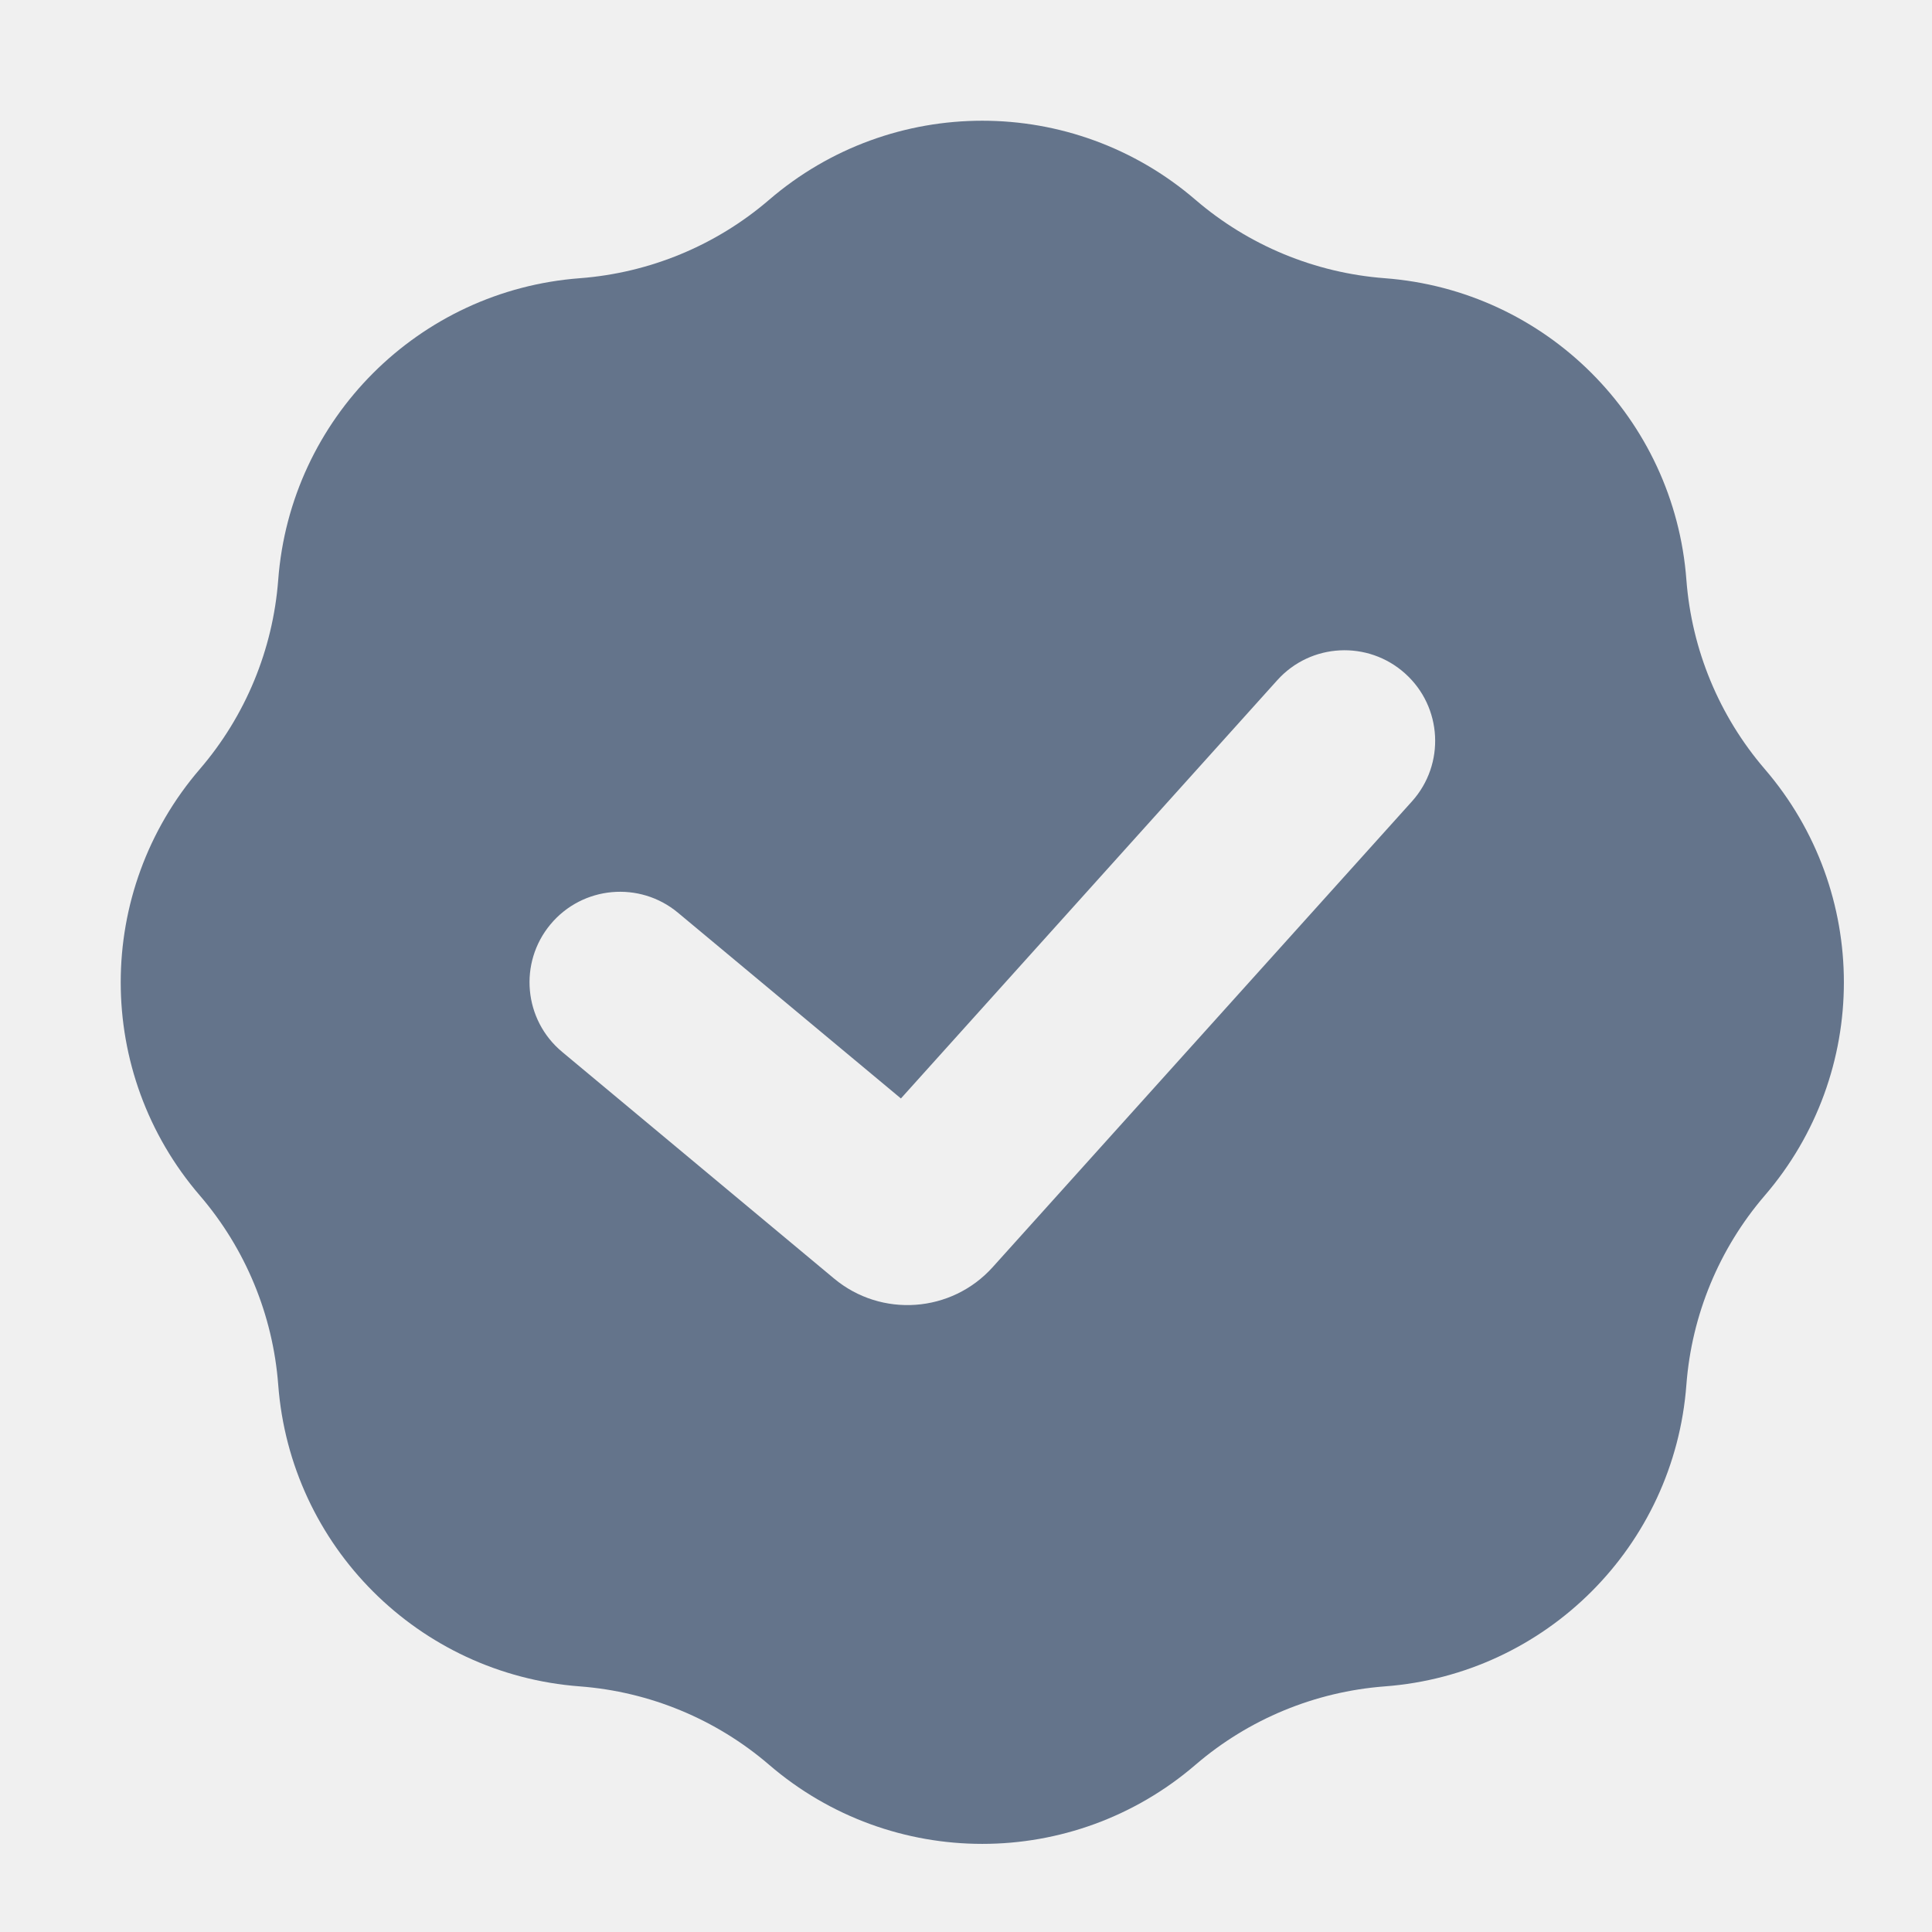
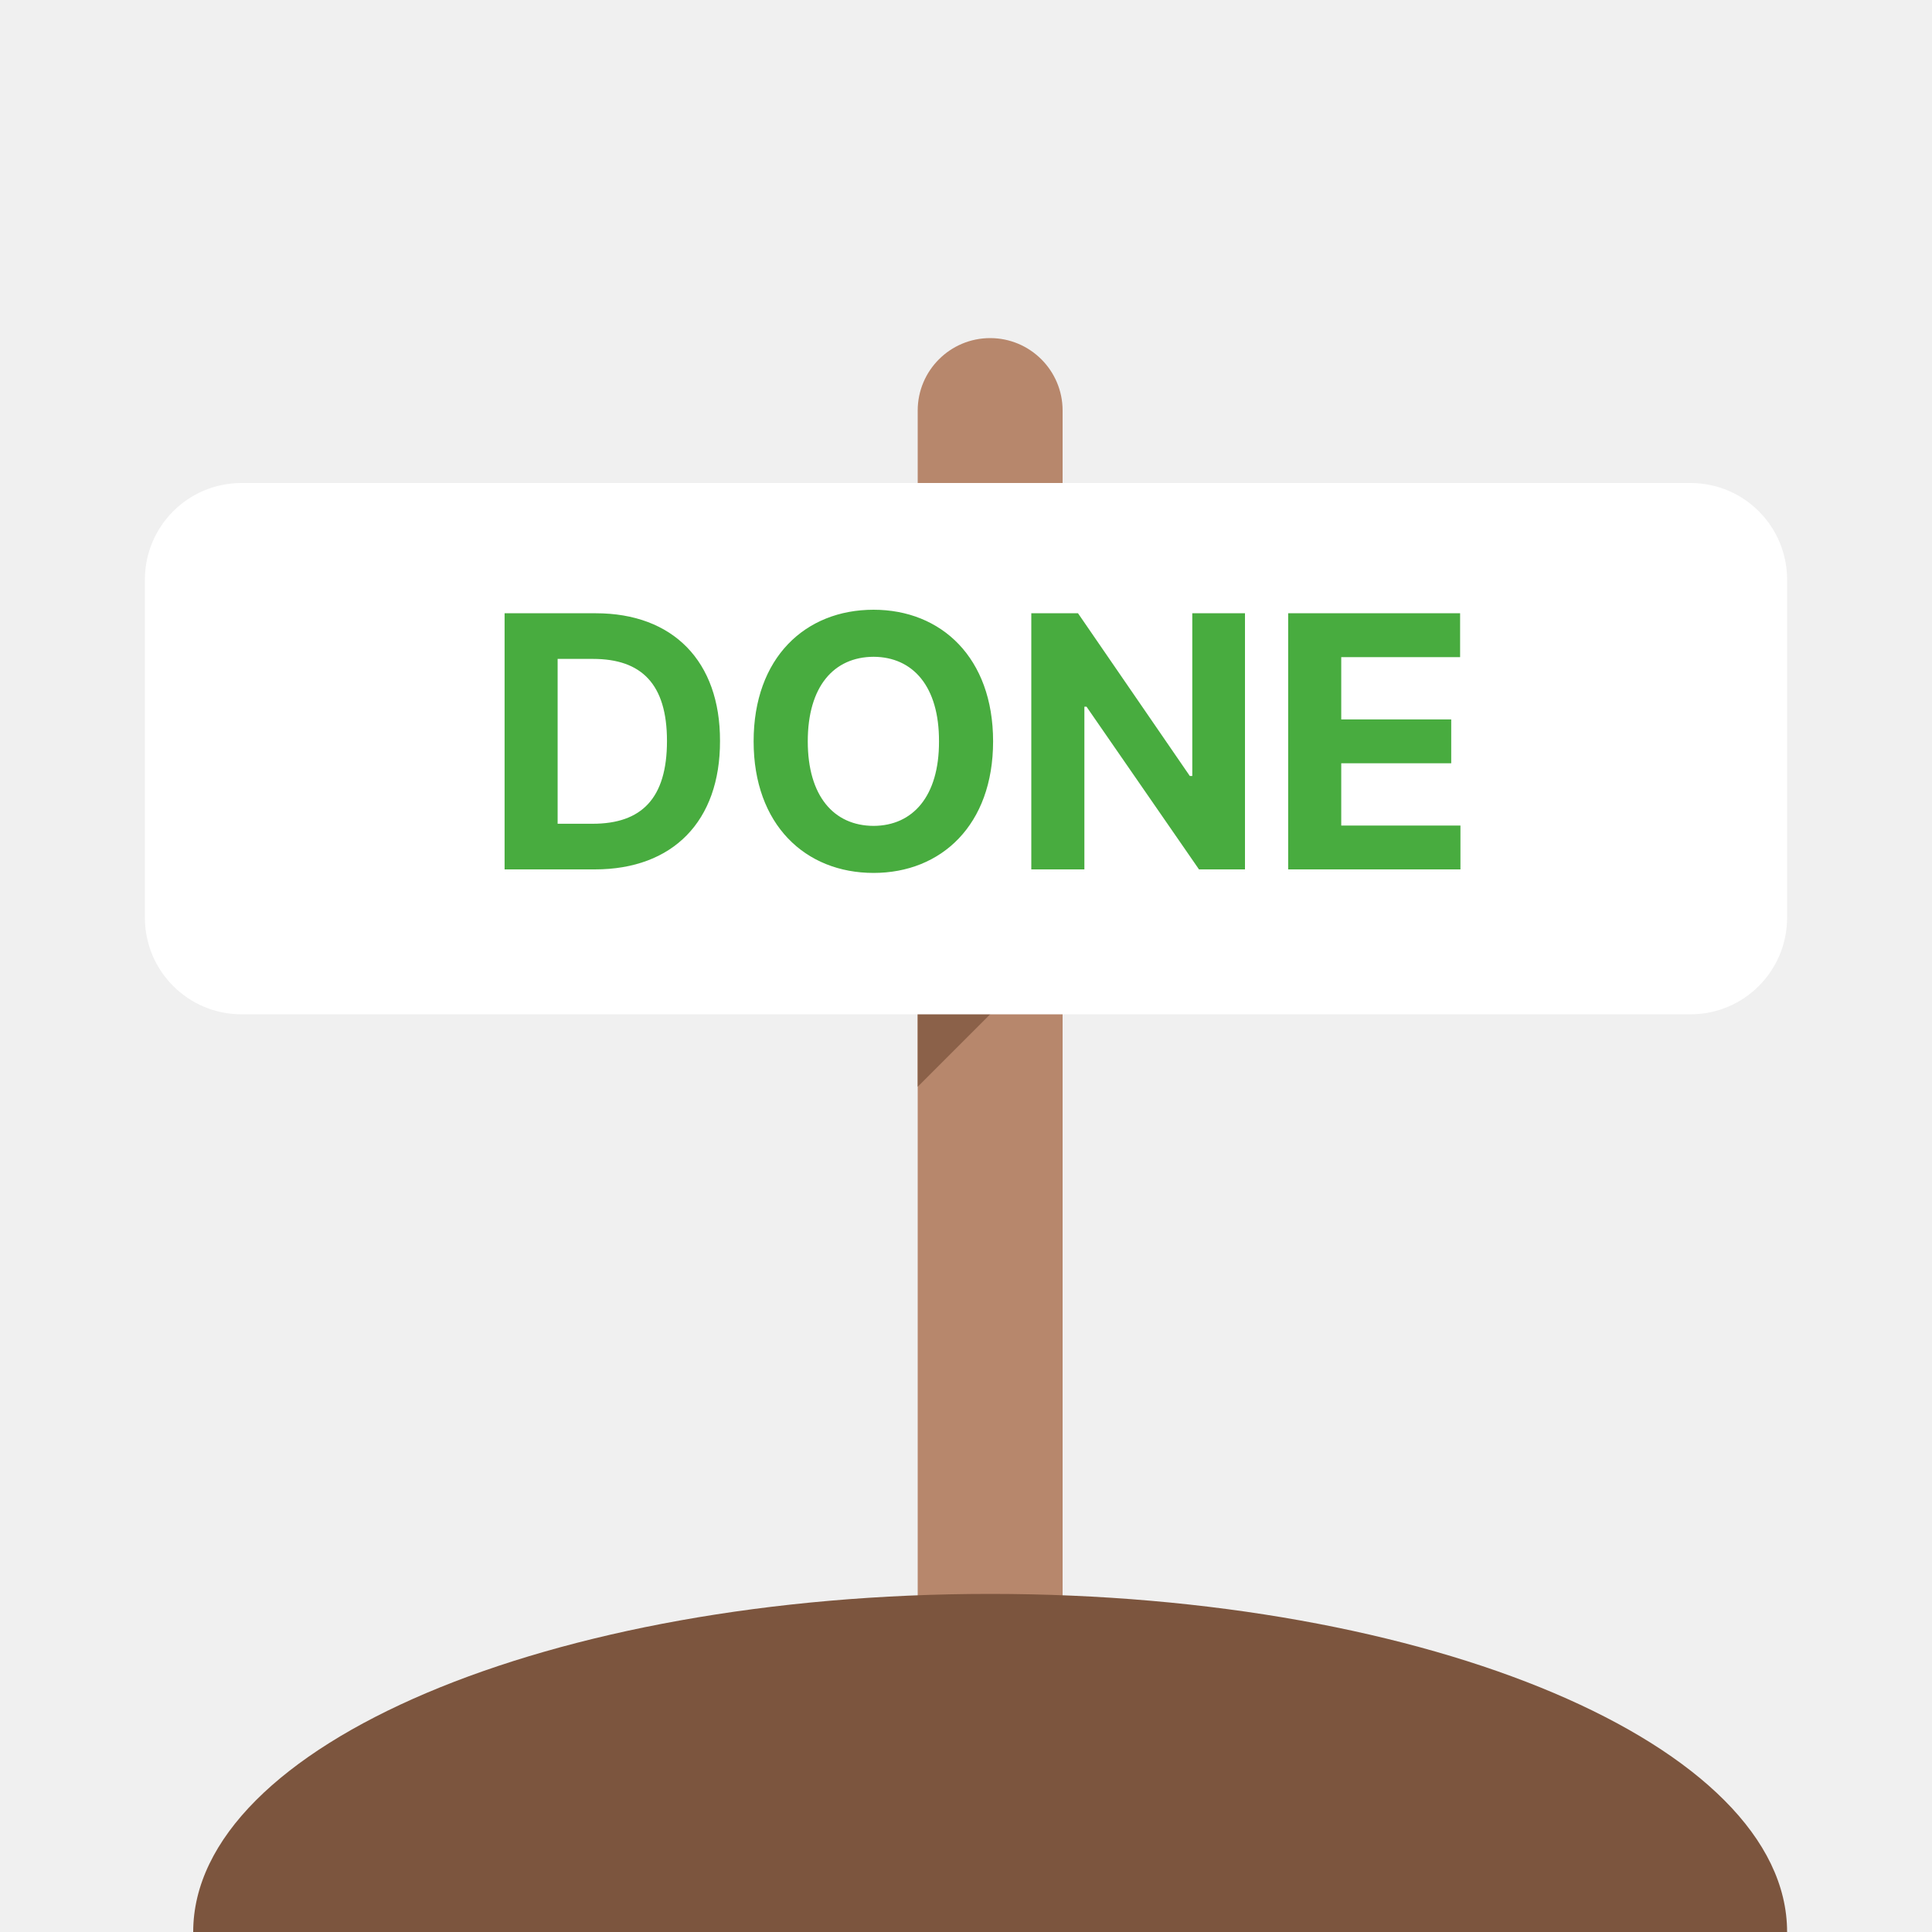
- <svg xmlns="http://www.w3.org/2000/svg" width="16" height="16" viewBox="0 0 16 16" fill="none">
-   <path fill-rule="evenodd" clip-rule="evenodd" d="M9.902 1.656C8.886 0.781 7.384 0.781 6.368 1.656C5.929 2.033 5.38 2.26 4.803 2.304C3.467 2.404 2.404 3.467 2.304 4.803C2.26 5.38 2.033 5.929 1.656 6.368C0.781 7.384 0.781 8.886 1.656 9.902C2.033 10.341 2.26 10.89 2.304 11.467C2.404 12.804 3.466 13.866 4.803 13.966C5.38 14.01 5.929 14.237 6.368 14.614C7.384 15.489 8.886 15.489 9.902 14.614C10.341 14.237 10.89 14.01 11.467 13.966C12.804 13.866 13.866 12.804 13.966 11.467C14.01 10.89 14.237 10.341 14.614 9.902C15.489 8.886 15.489 7.384 14.614 6.368C14.237 5.929 14.01 5.38 13.966 4.803C13.866 3.466 12.804 2.404 11.467 2.304C10.89 2.26 10.341 2.033 9.902 1.656ZM11.693 6.637C11.97 6.329 11.945 5.855 11.637 5.578C11.329 5.301 10.855 5.325 10.578 5.633L7.461 9.097L5.615 7.559C5.297 7.294 4.824 7.337 4.559 7.655C4.294 7.973 4.337 8.446 4.655 8.711L6.907 10.588C7.299 10.915 7.88 10.873 8.221 10.494L11.693 6.637Z" fill="#64748B" />
+ <svg xmlns="http://www.w3.org/2000/svg" width="40" height="40" viewBox="0 0 40 40" fill="none">
+   <g clip-path="url(#clip0_4903_171822)">
+     <path d="M19 8.5C19 7.672 19.672 7 20.5 7C21.328 7 22 7.672 22 8.5V34H19V8.5Z" fill="#B7876C" />
+     <path d="M19 22.5V19.5V18.5H23L19 22.5Z" fill="#8B6149" />
+     <rect x="3" y="10" width="34" height="11" rx="2" fill="white" />
+     <path d="M12.315 18H10.447V12.697H12.336C13.933 12.697 14.911 13.69 14.907 15.341C14.911 17 13.933 18 12.315 18ZM11.545 17.055H12.271C13.281 17.055 13.809 16.532 13.809 15.341C13.809 14.162 13.281 13.642 12.278 13.642H11.545V17.055ZM20.561 15.349C20.561 17.081 19.488 18.073 18.086 18.073C16.672 18.073 15.603 17.073 15.603 15.349C15.603 13.617 16.672 12.624 18.086 12.624C19.488 12.624 20.561 13.617 20.561 15.349ZM16.724 15.349C16.724 16.48 17.262 17.096 18.086 17.099C18.903 17.096 19.445 16.48 19.441 15.349C19.445 14.213 18.903 13.602 18.086 13.598C17.262 13.602 16.724 14.213 16.724 15.349ZM25.776 12.697V18H24.824L22.495 14.631H22.451V18H21.352V12.697H22.319L24.634 16.066H24.685V12.697H25.776ZM26.67 18V12.697H30.23V13.605H27.769V14.895H30.046V15.803H27.769V17.092H30.237V18H26.67Z" fill="#48AC3F" />
+     <ellipse cx="20.5" cy="40" rx="16.5" ry="7" fill="#7C553E" />
+   </g>
+   <defs>
+     <clipPath id="clip0_4903_171822">
+       <rect width="40" height="40" fill="white" />
+     </clipPath>
+   </defs>
</svg>
